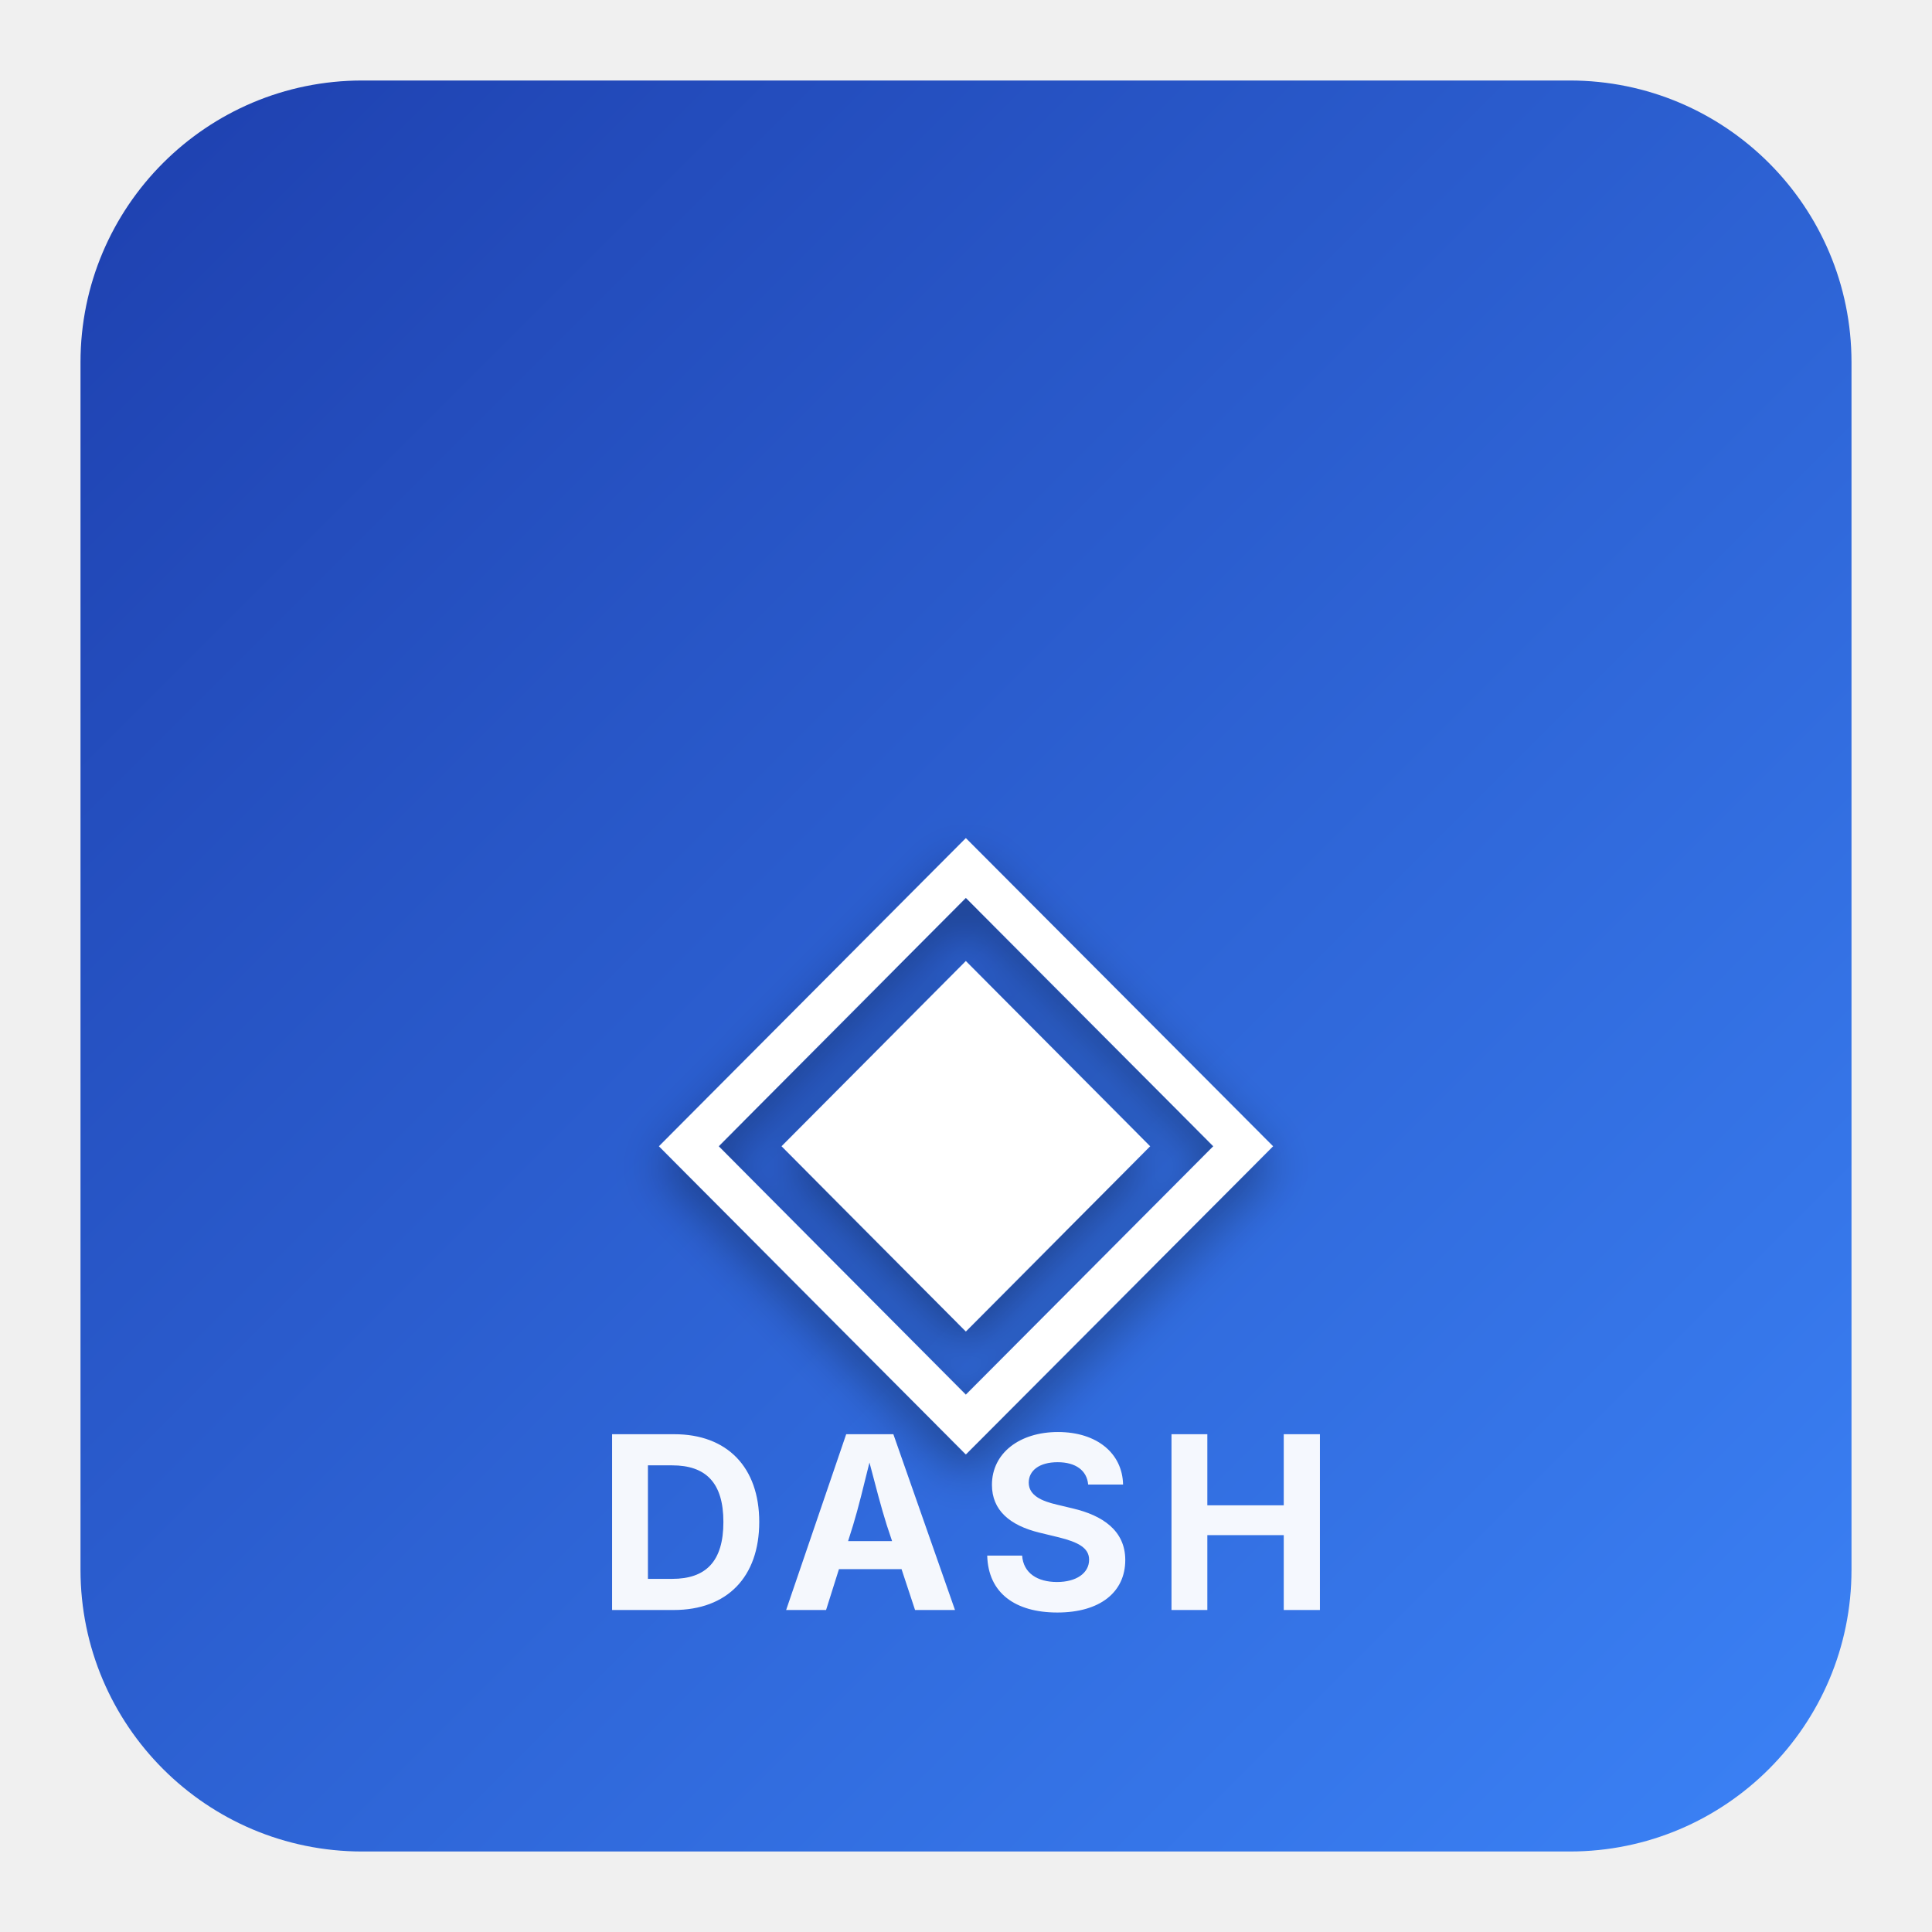
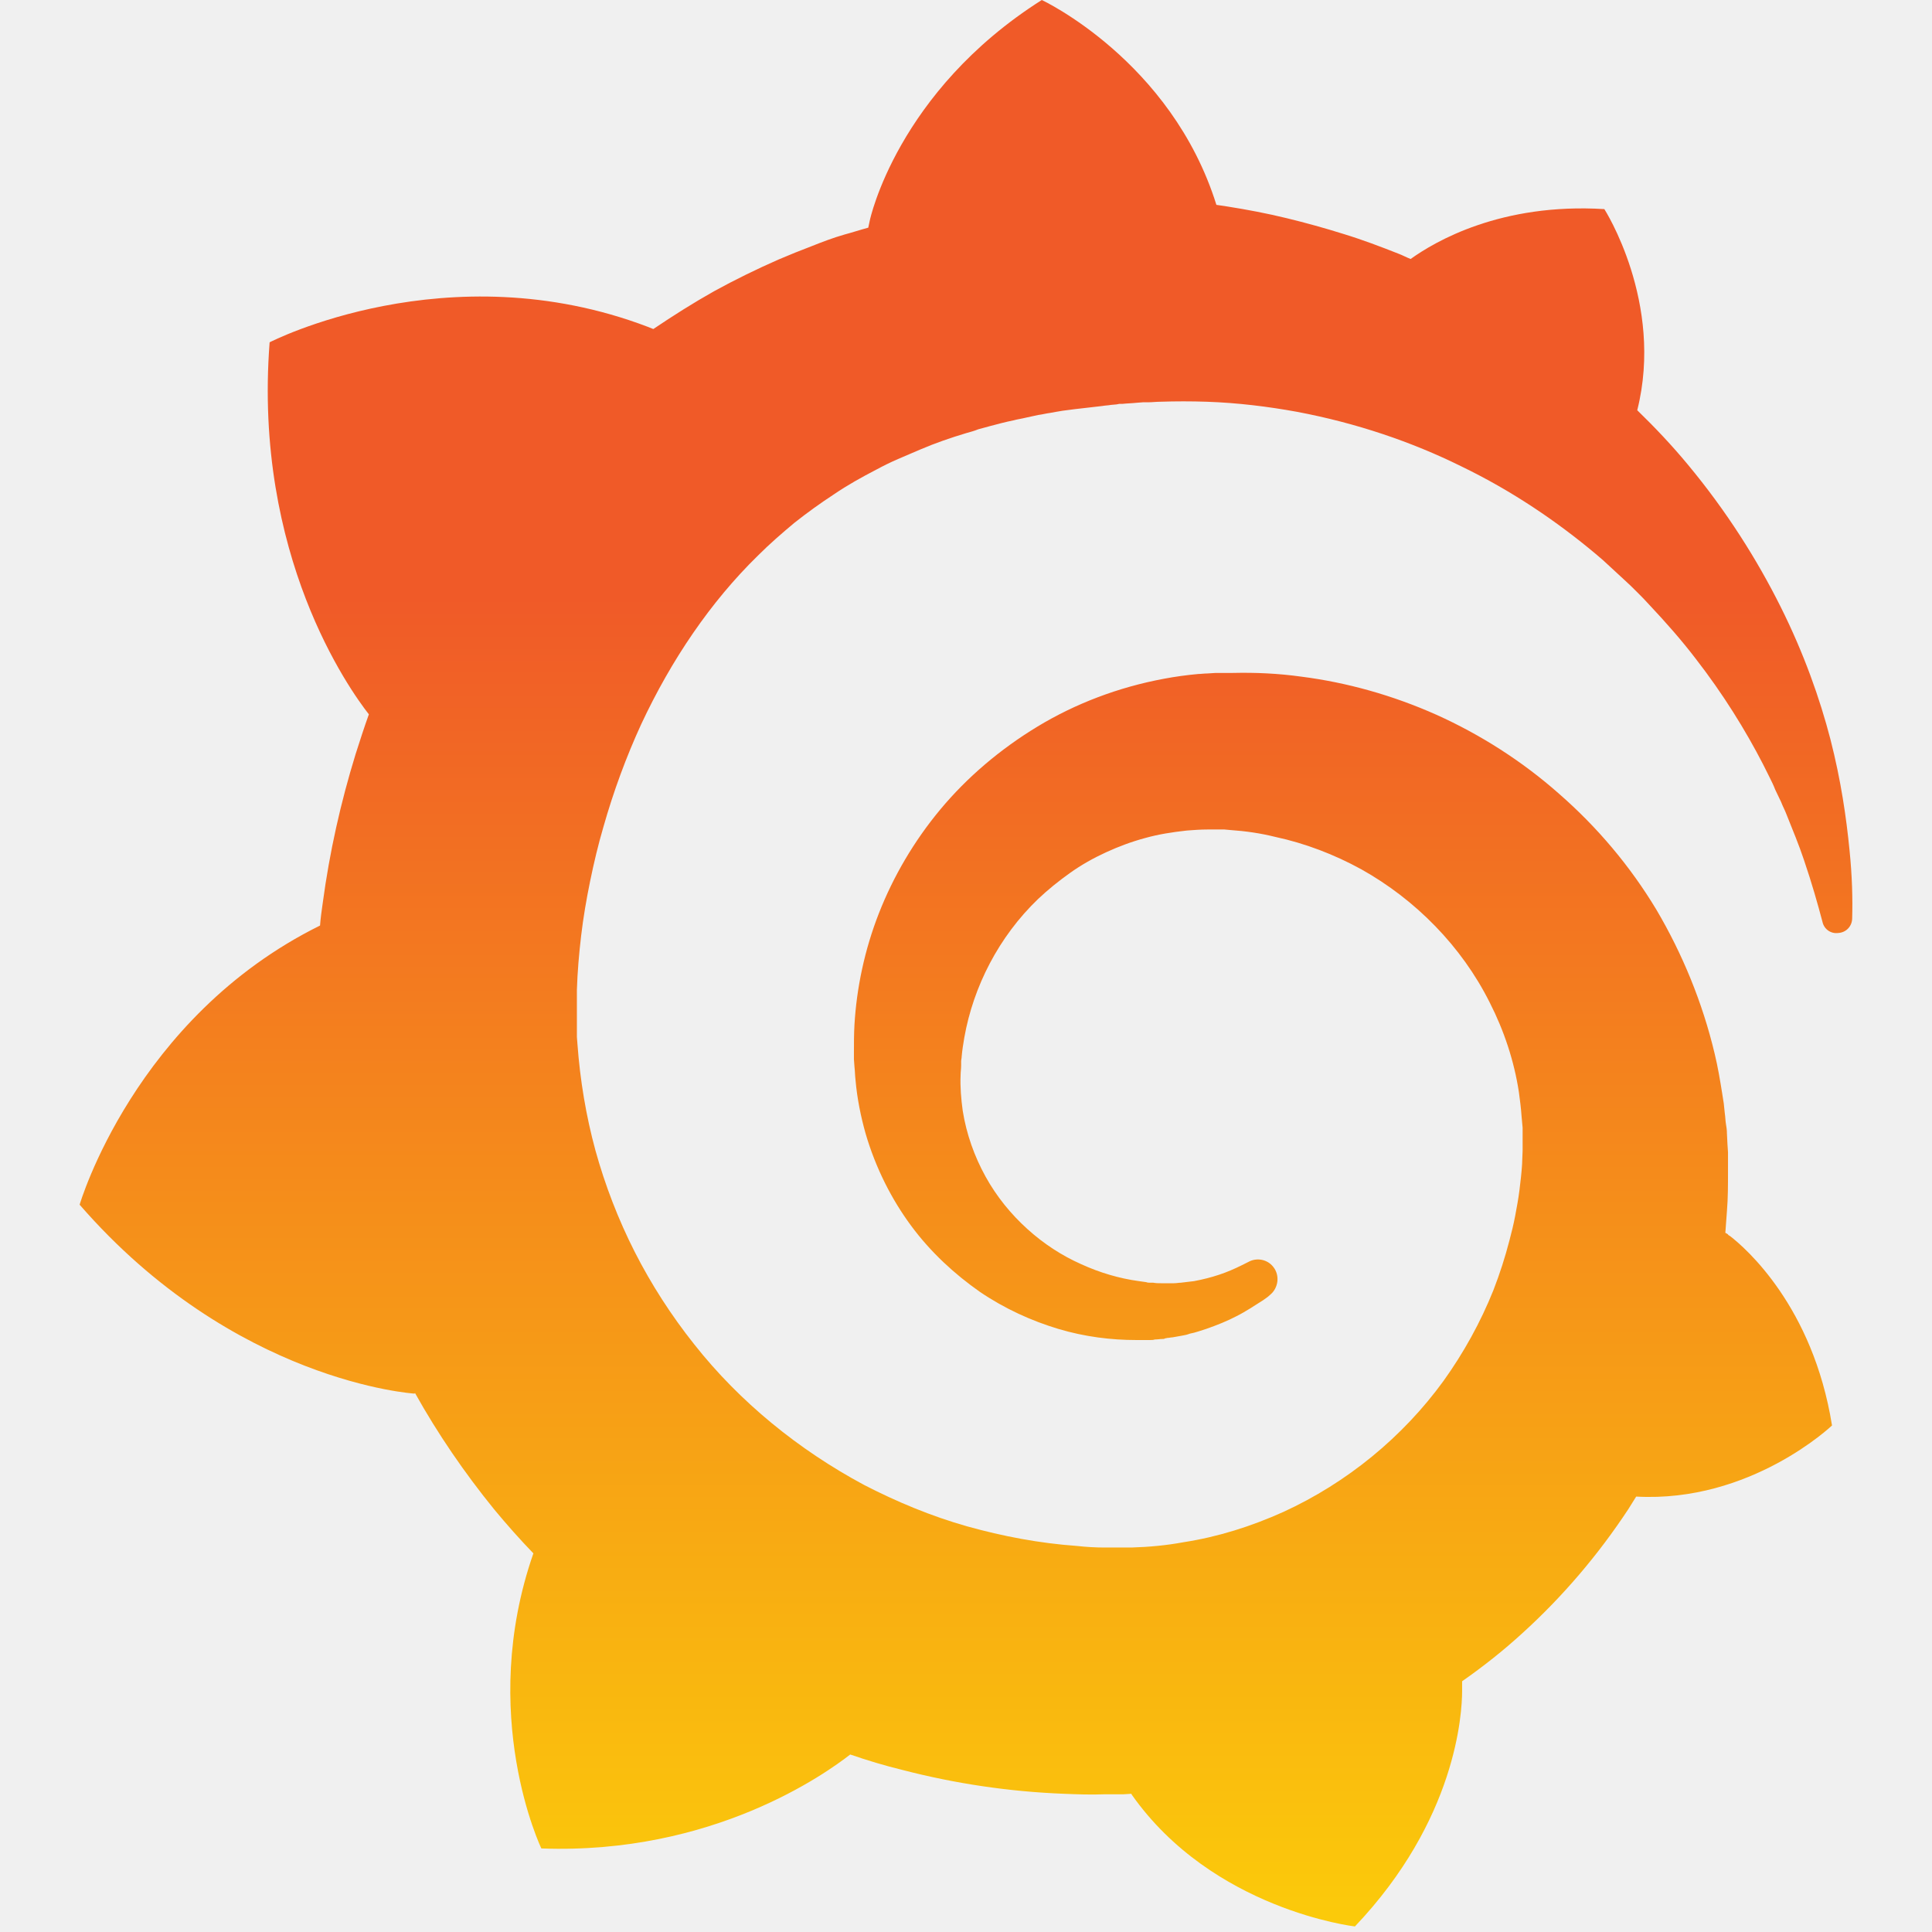
- <svg xmlns="http://www.w3.org/2000/svg" viewBox="0 0 96 96" width="96" height="96">
+ <svg xmlns="http://www.w3.org/2000/svg" width="800px" height="800px" viewBox="-11.5 0 279 279" version="1.1" preserveAspectRatio="xMidYMid">
  <defs>
-     <linearGradient id="g-platform-grafana" x1="0" y1="0" x2="1" y2="1">
-       <stop offset="0%" stop-color="#1e40af" />
-       <stop offset="100%" stop-color="#3b82f6" />
+     <linearGradient x1="49.995%" y1="122.45%" x2="49.995%" y2="31.139%" id="linearGradient-1">
+       <stop stop-color="#FFF100" offset="0%">
+ 
+ </stop>
+       <stop stop-color="#F05A28" offset="100%">
+ 
+ </stop>
    </linearGradient>
-     <filter id="s-platform-grafana" x="-10%" y="-10%" width="120%" height="120%">
-       <feGaussianBlur in="SourceAlpha" stdDeviation="1.2" />
-       <feOffset dx="0" dy="1" result="offsetblur" />
-       <feComponentTransfer>
-         <feFuncA type="linear" slope="0.35" />
-       </feComponentTransfer>
-       <feMerge>
-         <feMergeNode />
-         <feMergeNode in="SourceGraphic" />
-       </feMerge>
-     </filter>
  </defs>
-   <rect x="4" y="4" width="88" height="88" rx="14" ry="14" fill="url(#g-platform-grafana)" />
-   <text x="48" y="56" text-anchor="middle" dominant-baseline="middle" font-family="system-ui, -apple-system, sans-serif" font-size="40" font-weight="700" fill="#ffffff" filter="url(#s-platform-grafana)">◈</text>
-   <text x="48" y="80" text-anchor="middle" font-family="system-ui, -apple-system, sans-serif" font-size="12" font-weight="700" letter-spacing="1" fill="#ffffff" fill-opacity="0.95">DASH</text>
+   <g>
+     <path d="M255.59,122.775 C255.13,118.1 254.364,112.736 252.831,106.758 C251.298,100.857 248.999,94.342 245.627,87.598 C242.255,80.854 237.887,73.88 232.215,67.059 C229.993,64.377 227.54,61.771 224.935,59.242 C228.843,43.684 220.183,30.196 220.183,30.196 C205.238,29.276 195.735,34.871 192.21,37.4 C191.597,37.17 191.06,36.863 190.447,36.633 C187.918,35.637 185.312,34.641 182.553,33.798 C179.871,32.955 177.112,32.188 174.276,31.499 C171.441,30.809 168.605,30.272 165.693,29.812 C165.156,29.736 164.697,29.659 164.16,29.583 C157.646,8.737 138.946,0 138.946,0 C118.024,13.258 114.115,31.805 114.115,31.805 C114.115,31.805 114.038,32.188 113.885,32.878 C112.736,33.185 111.586,33.568 110.436,33.874 C108.827,34.334 107.218,34.947 105.685,35.56 C104.075,36.173 102.543,36.787 100.933,37.476 C97.791,38.856 94.649,40.389 91.583,42.075 C88.594,43.761 85.682,45.6 82.846,47.516 C82.463,47.363 82.08,47.209 82.08,47.209 C53.111,36.173 27.437,49.432 27.437,49.432 C25.061,80.241 39.009,99.63 41.768,103.156 C41.078,105.072 40.465,106.988 39.852,108.904 C37.706,115.878 36.097,123.005 35.101,130.439 C34.947,131.512 34.794,132.585 34.717,133.658 C7.894,146.916 0,173.97 0,173.97 C22.302,199.644 48.359,201.253 48.359,201.253 C48.359,201.253 48.436,201.177 48.436,201.177 C51.731,207.078 55.563,212.672 59.855,217.96 C61.694,220.183 63.533,222.252 65.526,224.322 C57.402,247.62 66.676,266.933 66.676,266.933 C91.507,267.852 107.831,256.05 111.279,253.368 C113.732,254.211 116.261,254.977 118.79,255.59 C126.454,257.583 134.271,258.732 142.088,259.039 C144.004,259.115 145.997,259.192 147.913,259.115 L148.832,259.115 L149.445,259.115 L150.672,259.115 L151.898,259.039 L151.898,259.115 C163.624,275.823 184.163,278.199 184.163,278.199 C198.801,262.794 199.644,247.466 199.644,244.171 C199.644,244.171 199.644,244.094 199.644,243.941 C199.644,243.634 199.644,243.481 199.644,243.481 C199.644,243.251 199.644,243.021 199.644,242.791 C202.709,240.646 205.622,238.346 208.381,235.817 C214.205,230.529 219.34,224.475 223.632,217.96 C224.015,217.347 224.398,216.734 224.781,216.121 C241.335,217.041 253.061,205.852 253.061,205.852 C250.302,188.608 240.492,180.178 238.423,178.568 C238.423,178.568 238.346,178.492 238.193,178.415 C238.04,178.338 238.04,178.262 238.04,178.262 C238.04,178.262 238.04,178.262 238.04,178.262 C237.963,178.185 237.81,178.108 237.657,178.032 C237.733,176.959 237.81,175.962 237.887,174.89 C238.04,173.05 238.04,171.134 238.04,169.295 L238.04,167.915 L238.04,167.226 L238.04,166.842 C238.04,166.383 238.04,166.536 238.04,166.383 L237.963,165.233 L237.887,163.7 C237.887,163.164 237.81,162.704 237.733,162.244 C237.657,161.784 237.657,161.248 237.58,160.788 L237.427,159.332 L237.197,157.876 C236.89,155.96 236.584,154.12 236.124,152.204 C234.361,144.771 231.449,137.72 227.694,131.359 C223.862,124.998 219.11,119.403 213.669,114.652 C208.304,109.9 202.25,106.068 195.965,103.232 C189.604,100.397 183.013,98.557 176.422,97.714 C173.127,97.255 169.831,97.101 166.536,97.178 L165.31,97.178 L165.003,97.178 C164.927,97.178 164.543,97.178 164.62,97.178 L164.083,97.178 L162.857,97.255 C162.397,97.255 161.938,97.331 161.554,97.331 C159.868,97.484 158.182,97.714 156.573,98.021 C149.982,99.247 143.774,101.623 138.333,104.918 C132.892,108.214 128.14,112.276 124.308,116.874 C120.476,121.472 117.487,126.607 115.418,131.895 C113.349,137.183 112.199,142.701 111.893,147.989 C111.816,149.292 111.816,150.672 111.816,151.975 C111.816,152.281 111.816,152.664 111.816,152.971 L111.893,154.044 C111.969,154.657 111.969,155.347 112.046,155.96 C112.276,158.642 112.812,161.248 113.502,163.7 C114.958,168.682 117.257,173.203 120.093,177.035 C122.928,180.867 126.377,184.01 129.979,186.539 C133.581,188.991 137.49,190.754 141.322,191.903 C145.154,193.053 148.986,193.513 152.588,193.513 C153.048,193.513 153.507,193.513 153.891,193.513 C154.12,193.513 154.35,193.513 154.58,193.513 C154.81,193.513 155.04,193.513 155.27,193.436 C155.653,193.436 156.036,193.359 156.42,193.359 C156.496,193.359 156.65,193.359 156.726,193.283 L157.109,193.206 C157.339,193.206 157.569,193.13 157.799,193.13 C158.259,193.053 158.642,192.976 159.102,192.9 C159.562,192.823 159.945,192.746 160.328,192.593 C161.171,192.44 161.938,192.133 162.704,191.903 C164.237,191.367 165.77,190.754 167.072,190.064 C168.452,189.374 169.678,188.531 170.904,187.765 C171.211,187.535 171.594,187.305 171.901,186.998 C173.127,186.002 173.357,184.163 172.36,182.937 C171.517,181.864 169.985,181.557 168.758,182.247 C168.452,182.4 168.145,182.553 167.839,182.707 C166.766,183.243 165.693,183.703 164.543,184.086 C163.394,184.469 162.168,184.776 160.941,185.006 C160.328,185.082 159.715,185.159 159.025,185.236 C158.719,185.236 158.412,185.312 158.029,185.312 C157.722,185.312 157.339,185.312 157.109,185.312 C156.803,185.312 156.496,185.312 156.19,185.312 C155.806,185.312 155.423,185.312 155.04,185.236 C155.04,185.236 154.81,185.236 154.963,185.236 L154.81,185.236 L154.58,185.236 C154.427,185.236 154.197,185.236 154.044,185.159 C153.661,185.082 153.354,185.082 152.971,185.006 C150.135,184.623 147.3,183.78 144.617,182.553 C141.858,181.327 139.253,179.641 136.877,177.495 C134.501,175.349 132.432,172.82 130.822,169.908 C129.213,166.996 128.063,163.777 127.527,160.405 C127.297,158.719 127.144,156.956 127.22,155.27 C127.22,154.81 127.297,154.35 127.297,153.891 C127.297,154.044 127.297,153.814 127.297,153.814 L127.297,153.661 L127.297,153.277 C127.297,153.048 127.374,152.818 127.374,152.588 C127.45,151.668 127.603,150.748 127.757,149.829 C129.06,142.471 132.738,135.267 138.41,129.826 C139.866,128.446 141.398,127.22 143.008,126.071 C144.617,124.921 146.38,123.925 148.219,123.082 C150.059,122.239 151.898,121.549 153.891,121.013 C155.806,120.476 157.799,120.169 159.868,119.94 C160.865,119.863 161.861,119.786 162.934,119.786 C163.24,119.786 163.394,119.786 163.624,119.786 L164.467,119.786 L165.003,119.786 C165.233,119.786 165.003,119.786 165.08,119.786 L165.31,119.786 L166.153,119.863 C168.375,120.016 170.521,120.323 172.667,120.859 C176.959,121.779 181.174,123.388 185.082,125.534 C192.9,129.903 199.567,136.647 203.629,144.771 C205.698,148.832 207.154,153.201 207.844,157.722 C207.997,158.872 208.151,160.022 208.227,161.171 L208.304,162.014 L208.381,162.857 C208.381,163.164 208.381,163.47 208.381,163.7 C208.381,164.007 208.381,164.313 208.381,164.543 L208.381,165.31 L208.381,166.153 C208.381,166.689 208.304,167.609 208.304,168.145 C208.227,169.372 208.074,170.674 207.921,171.901 C207.768,173.127 207.538,174.353 207.308,175.579 C207.078,176.806 206.771,178.032 206.465,179.181 C205.852,181.557 205.085,183.933 204.166,186.309 C202.326,190.907 199.874,195.352 196.961,199.414 C191.06,207.538 183.013,214.129 173.817,218.344 C169.218,220.413 164.39,221.946 159.409,222.712 C156.956,223.172 154.427,223.402 151.898,223.478 L151.438,223.478 L151.055,223.478 L150.212,223.478 L148.986,223.478 L148.373,223.478 C148.679,223.478 148.296,223.478 148.296,223.478 L148.066,223.478 C146.686,223.478 145.384,223.402 144.004,223.249 C138.639,222.865 133.351,221.869 128.14,220.413 C123.005,218.957 118.024,216.888 113.272,214.435 C103.845,209.377 95.339,202.479 88.748,194.126 C85.452,189.987 82.54,185.466 80.164,180.791 C77.788,176.116 75.872,171.134 74.493,166.153 C73.113,161.095 72.27,155.96 71.887,150.748 L71.81,149.752 L71.81,149.522 L71.81,149.292 L71.81,148.832 L71.81,147.989 L71.81,147.759 L71.81,147.453 L71.81,146.84 L71.81,145.614 L71.81,145.384 C71.81,145.384 71.81,145.46 71.81,145.307 L71.81,144.847 C71.81,144.234 71.81,143.544 71.81,142.931 C71.887,140.402 72.117,137.72 72.424,135.114 C72.73,132.508 73.19,129.826 73.726,127.22 C74.263,124.615 74.876,122.009 75.642,119.403 C77.099,114.268 78.938,109.287 81.084,104.612 C85.452,95.262 91.123,86.908 97.944,80.241 C99.63,78.555 101.393,77.022 103.232,75.489 C105.072,74.033 106.988,72.653 108.98,71.351 C110.896,70.048 112.965,68.898 115.035,67.825 C116.031,67.289 117.104,66.752 118.177,66.292 C118.713,66.063 119.25,65.833 119.786,65.603 C120.323,65.373 120.859,65.143 121.396,64.913 C123.542,63.993 125.764,63.227 128.063,62.537 C128.6,62.384 129.213,62.231 129.749,62.001 C130.286,61.847 130.899,61.694 131.435,61.541 C132.585,61.234 133.735,60.928 134.884,60.698 C135.421,60.545 136.034,60.468 136.647,60.315 C137.26,60.161 137.796,60.085 138.41,59.931 C139.023,59.855 139.559,59.702 140.172,59.625 L141.015,59.472 L141.935,59.318 C142.548,59.242 143.084,59.165 143.698,59.088 C144.387,59.012 145,58.935 145.69,58.859 C146.227,58.782 147.146,58.705 147.683,58.629 C148.066,58.552 148.526,58.552 148.909,58.475 L149.752,58.399 L150.135,58.322 L150.595,58.322 C151.285,58.245 151.898,58.245 152.588,58.169 L153.584,58.092 C153.584,58.092 153.967,58.092 153.661,58.092 L153.891,58.092 L154.35,58.092 C154.887,58.092 155.5,58.016 156.036,58.016 C158.259,57.939 160.558,57.939 162.781,58.016 C167.226,58.169 171.594,58.705 175.809,59.472 C184.316,61.081 192.287,63.763 199.567,67.365 C206.848,70.891 213.286,75.259 218.957,80.011 C219.34,80.317 219.647,80.624 220.03,80.93 C220.336,81.237 220.719,81.544 221.026,81.85 C221.716,82.463 222.329,83.076 223.019,83.689 C223.708,84.303 224.322,84.916 224.935,85.529 C225.548,86.142 226.161,86.755 226.774,87.445 C229.15,89.974 231.372,92.503 233.365,95.109 C237.35,100.243 240.569,105.455 243.098,110.36 C243.251,110.666 243.405,110.973 243.558,111.279 C243.711,111.586 243.864,111.893 244.018,112.199 C244.324,112.812 244.631,113.425 244.861,114.038 C245.167,114.652 245.397,115.188 245.704,115.801 C245.934,116.414 246.24,116.951 246.47,117.564 C247.39,119.863 248.309,122.085 248.999,124.155 C250.149,127.527 250.992,130.516 251.682,133.121 C251.911,134.194 252.908,134.884 253.981,134.731 C255.13,134.654 255.973,133.735 255.973,132.585 C256.05,129.826 255.973,126.531 255.59,122.775 Z" fill="url(#linearGradient-1)" fill-rule="nonzero">
+ 
+ </path>
+   </g>
</svg>
